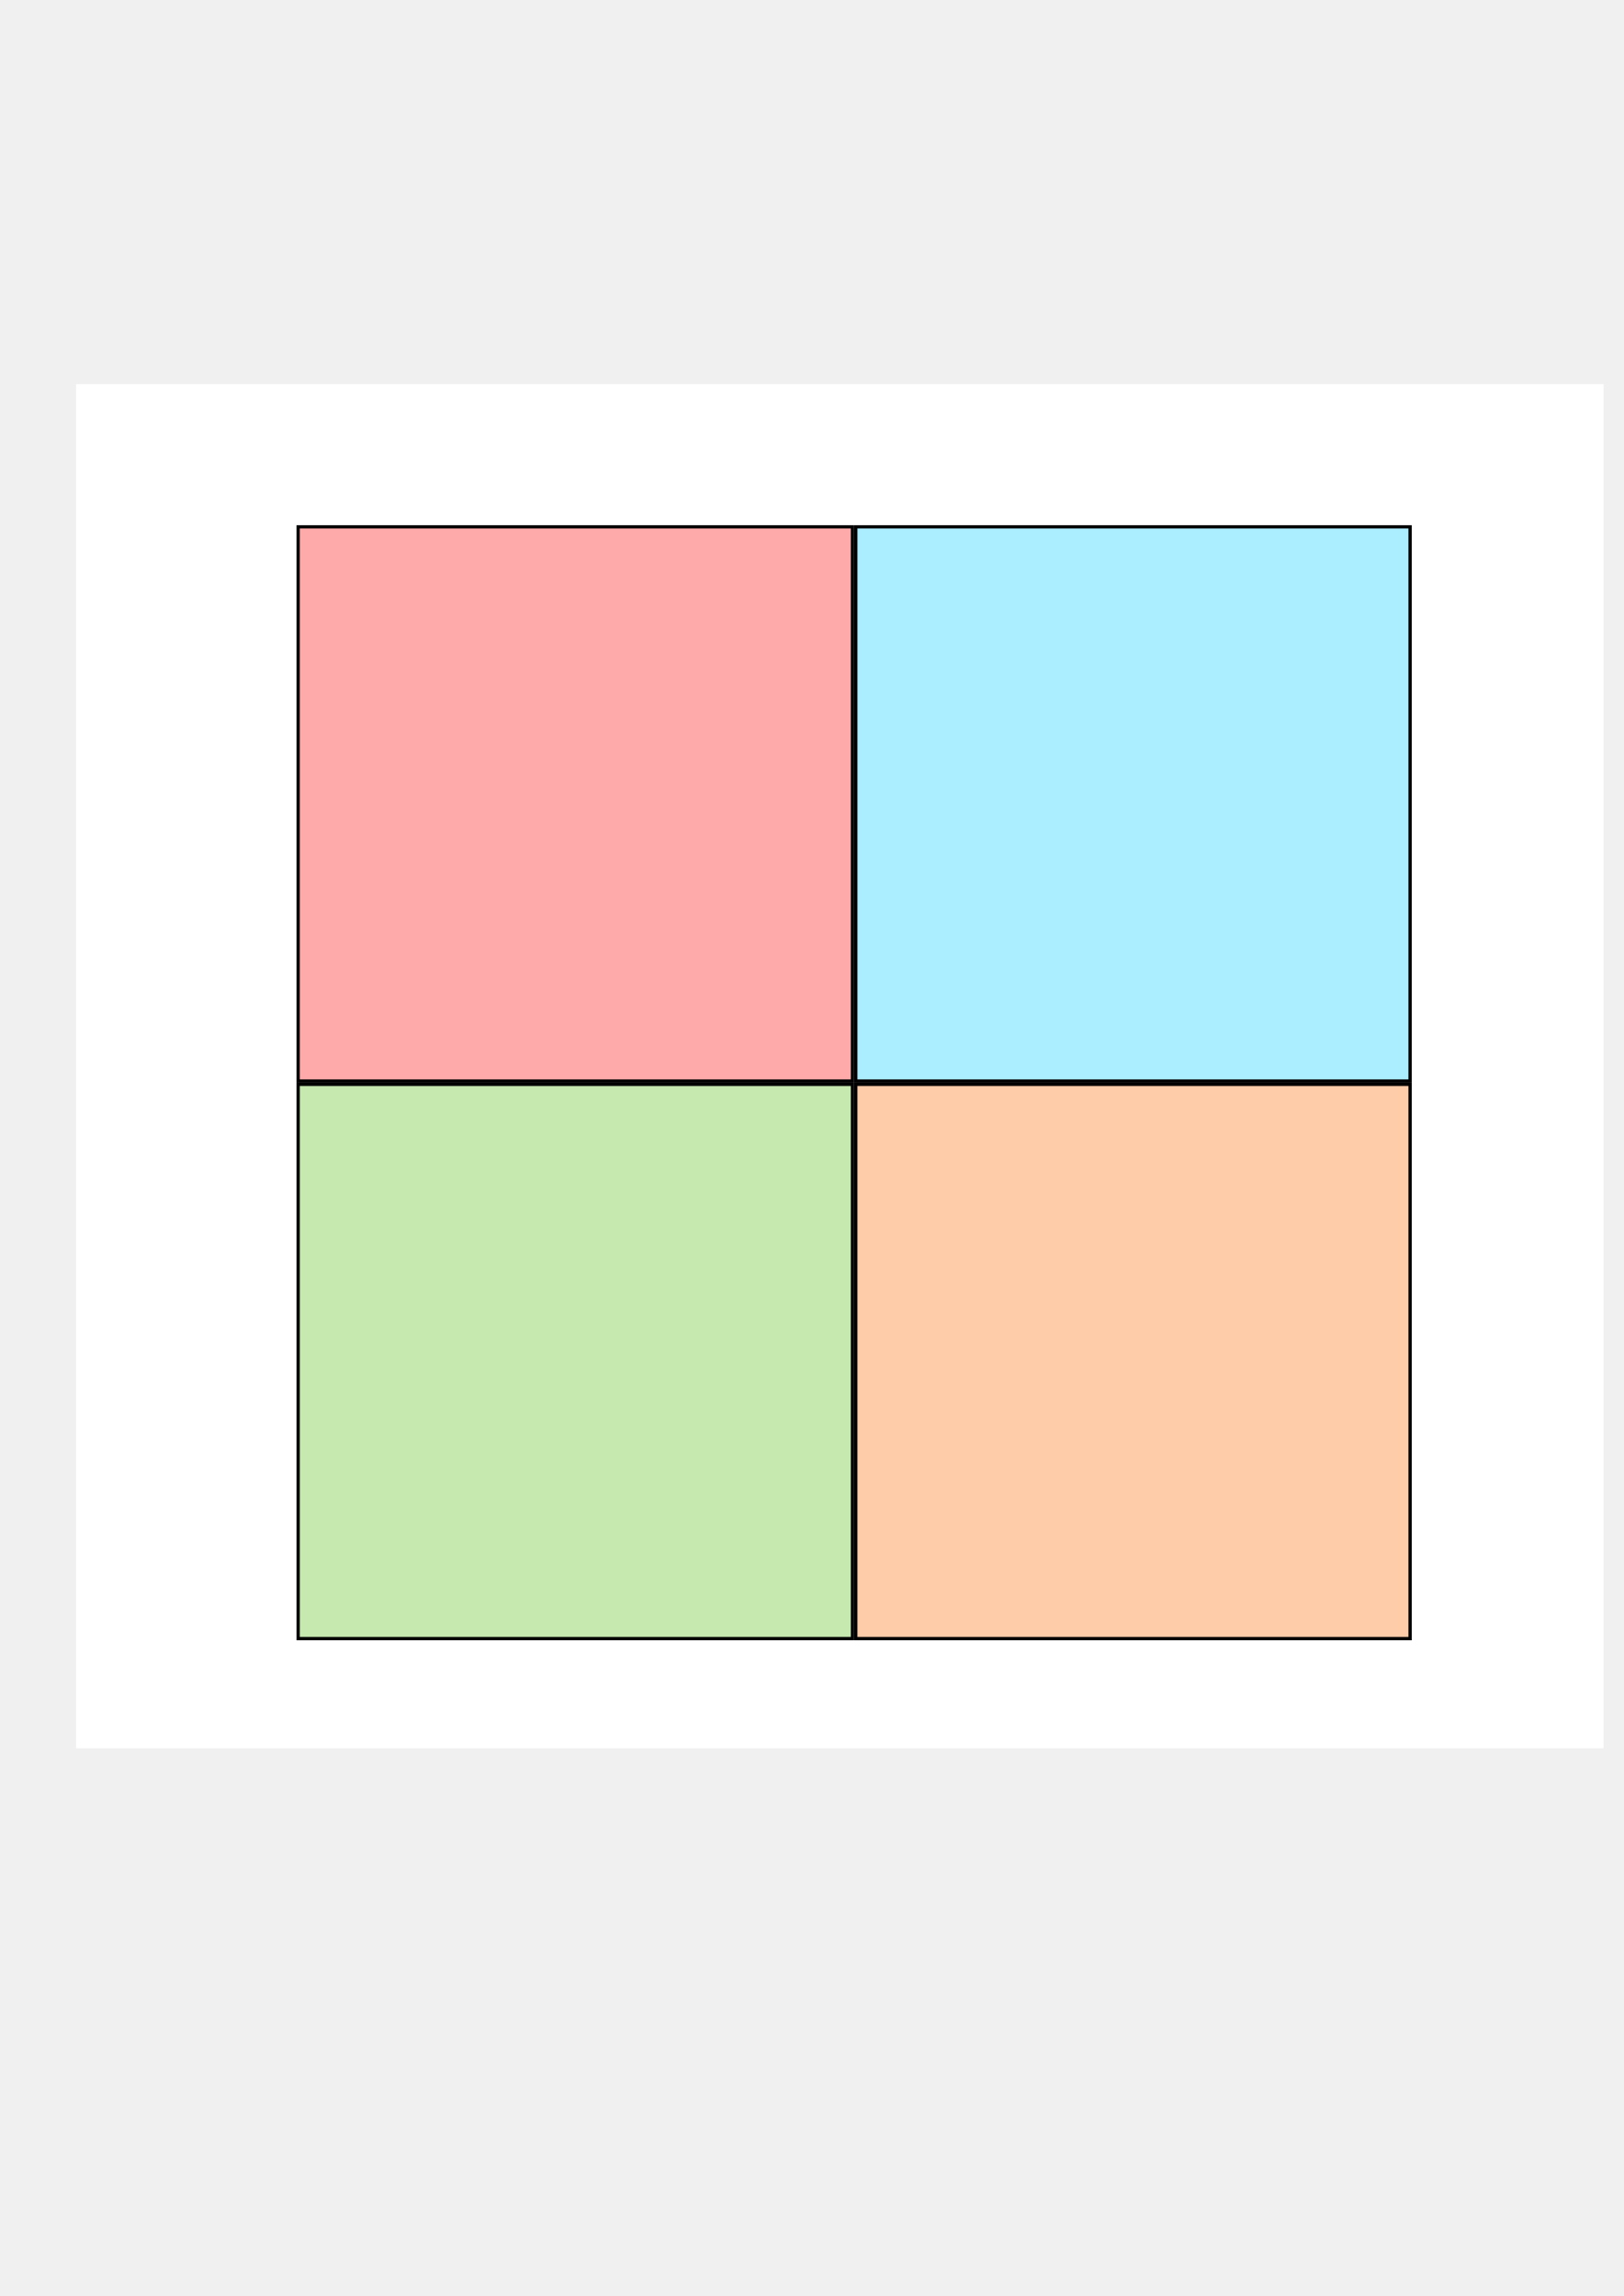
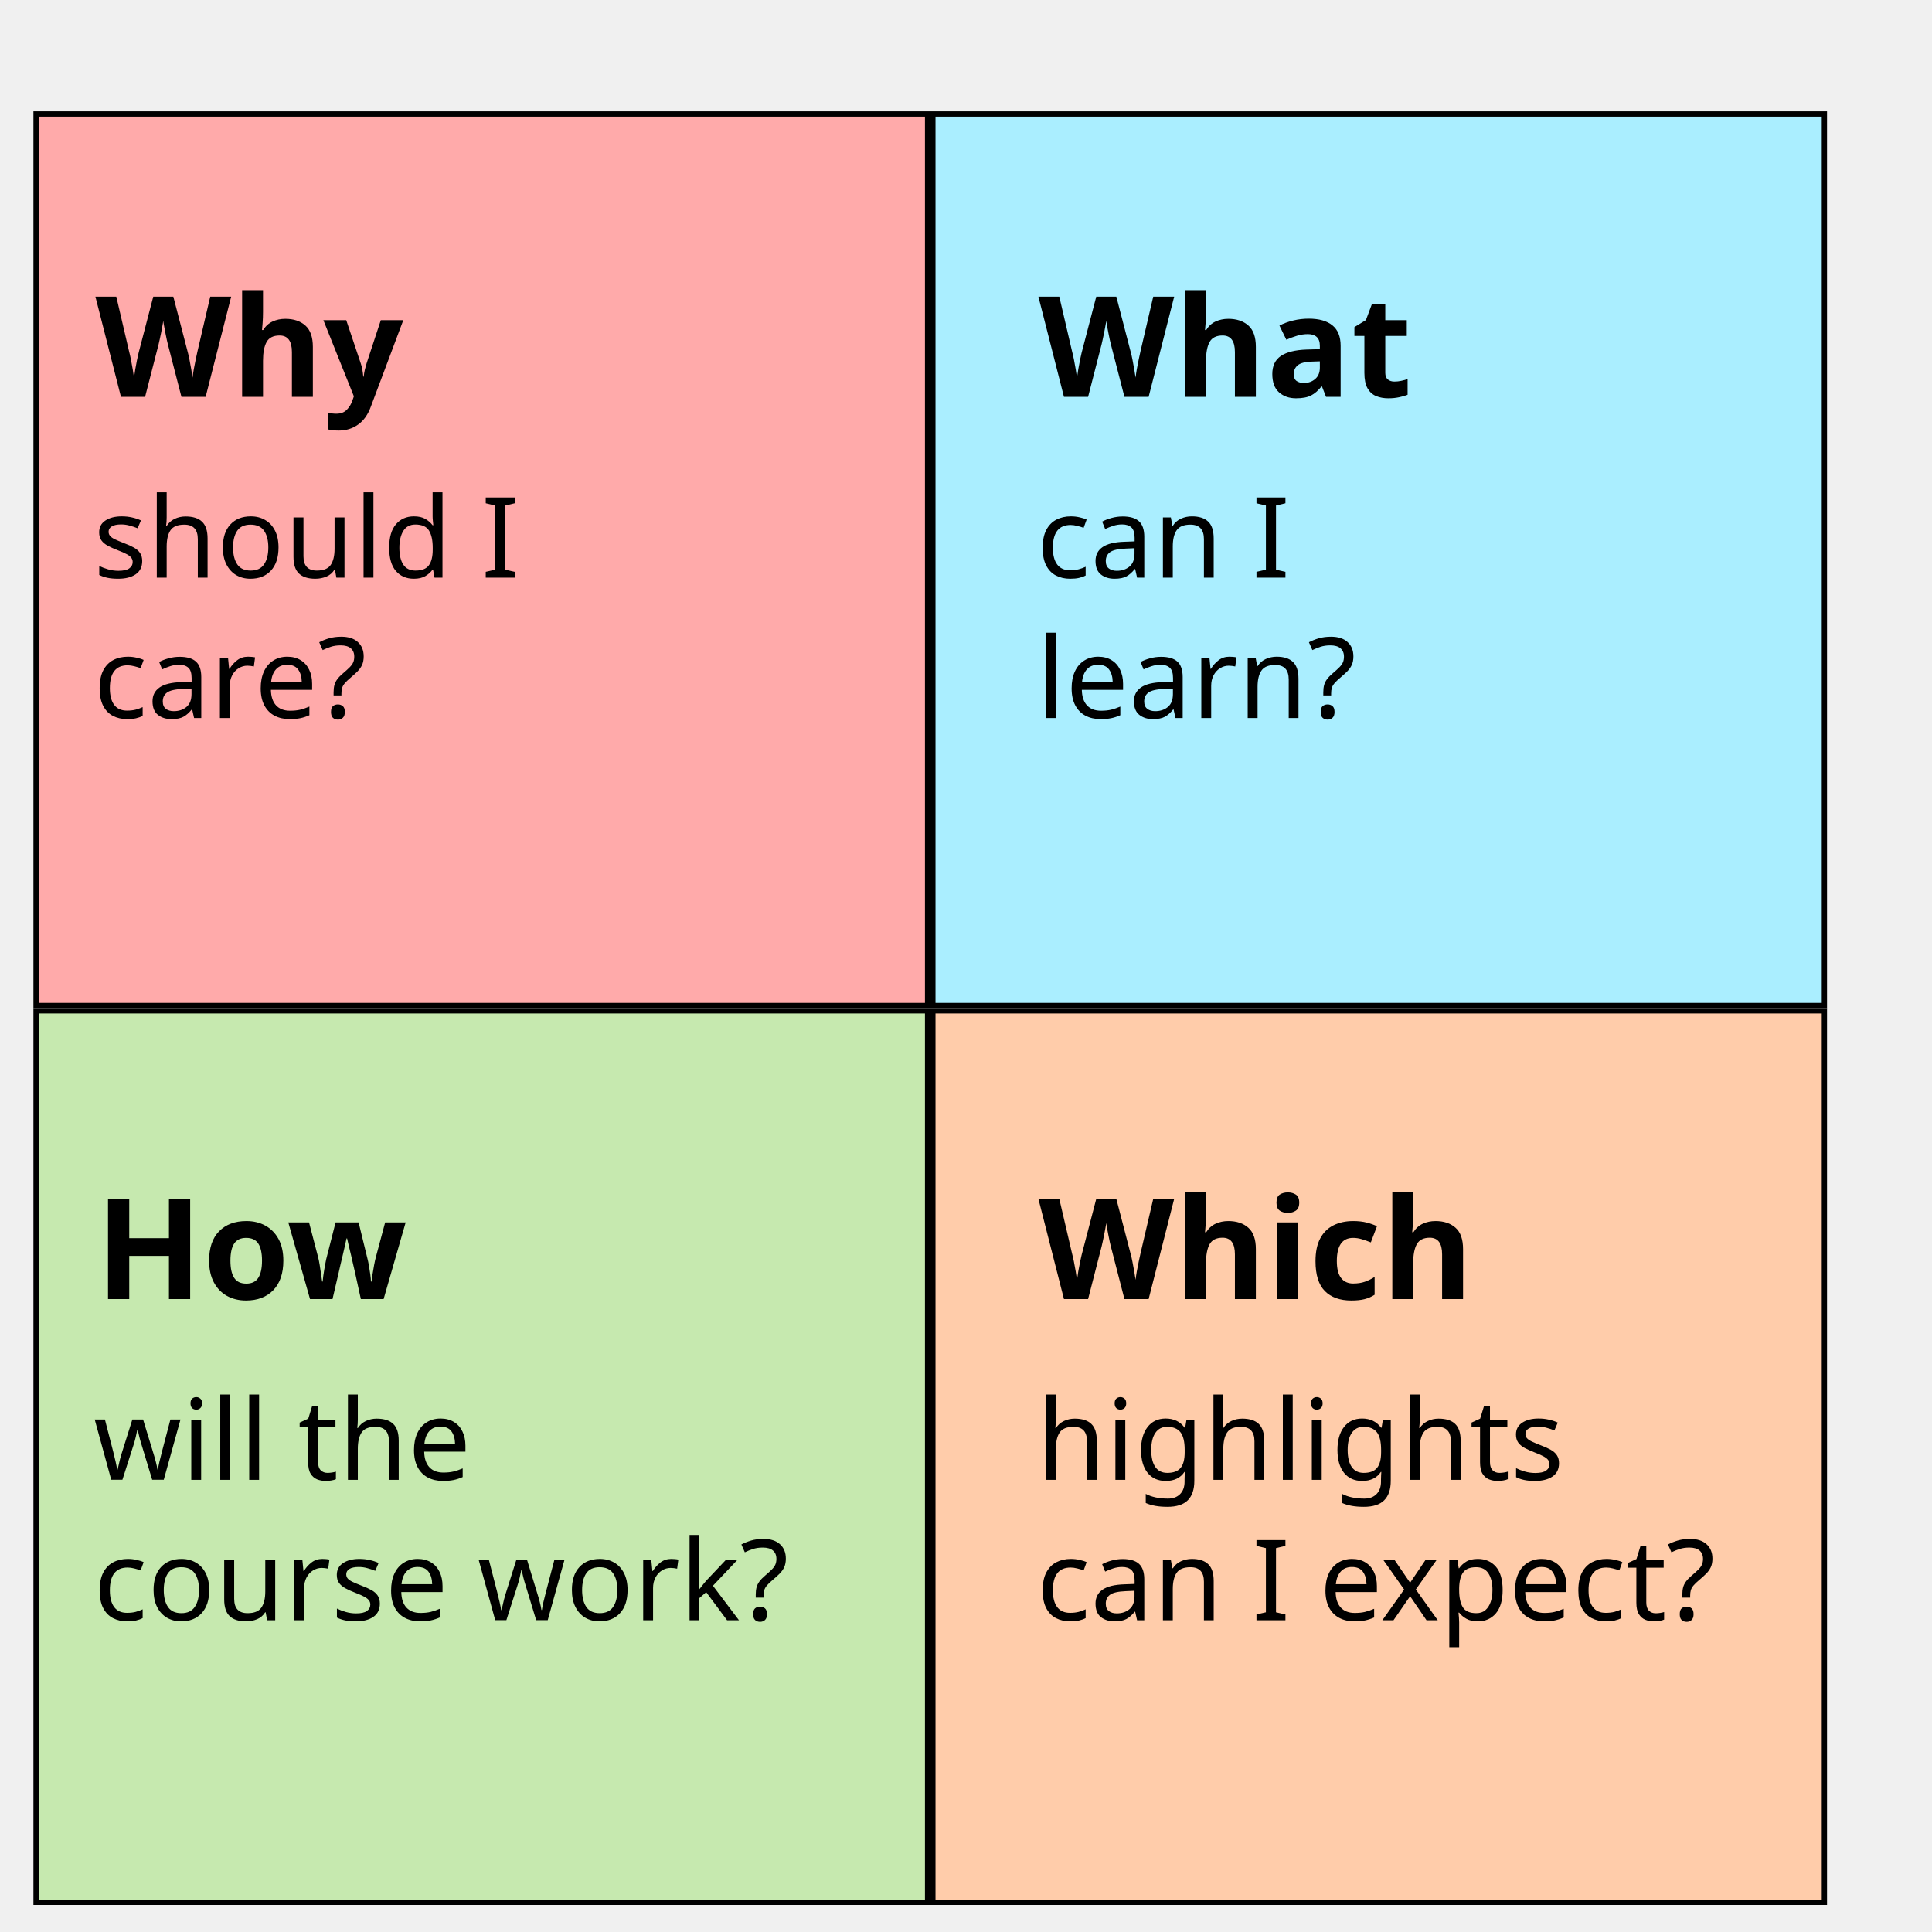
- <svg xmlns="http://www.w3.org/2000/svg" width="744.094" height="1052.362" id="svg2" version="1.1">
+ <svg xmlns="http://www.w3.org/2000/svg" width="500" height="500" id="svg2" version="1.1">
  <defs id="defs4" />
-   <g id="layer1">
-     <rect style="fill:#ffffff;fill-opacity:1;stroke:#ffffff;stroke-width:3.185;stroke-linecap:round;stroke-miterlimit:4;stroke-opacity:1;stroke-dasharray:none;stroke-dashoffset:0" id="rect3167" width="696.821" height="622.069" x="36.458" y="177.662" />
-     <rect style="fill:#ffaaaa;fill-opacity:1;stroke:#000000;stroke-width:1.503;stroke-linecap:round;stroke-miterlimit:4;stroke-opacity:1;stroke-dasharray:none;stroke-dashoffset:0" id="rect3069" width="254.035" height="254.035" x="136.632" y="241.471" />
-     <rect y="241.471" x="392.17" height="254.035" width="254.035" id="rect3071" style="fill:#aaeeff;fill-opacity:1;stroke:#000000;stroke-width:1.503;stroke-linecap:round;stroke-miterlimit:4;stroke-opacity:1;stroke-dasharray:none;stroke-dashoffset:0" />
-     <rect style="fill:#ffccaa;fill-opacity:1;stroke:#000000;stroke-width:1.503;stroke-linecap:round;stroke-miterlimit:4;stroke-opacity:1;stroke-dasharray:none;stroke-dashoffset:0" id="rect3073" width="254.035" height="254.035" x="392.17" y="497.009" />
-     <rect y="497.009" x="136.632" height="254.035" width="254.035" id="rect3075" style="fill:#c6e9af;fill-opacity:1;stroke:#000000;stroke-width:1.503;stroke-linecap:round;stroke-miterlimit:4;stroke-opacity:1;stroke-dasharray:none;stroke-dashoffset:0" />
-     <g id="g3093">
-       <flowRoot style="font-size:40px;font-style:normal;font-weight:normal;line-height:125%;letter-spacing:0px;word-spacing:0px;fill:#000000;fill-opacity:1;stroke:none;font-family:Sans" id="flowRoot3077" xml:space="preserve">
-         <flowRegion id="flowRegion3079">
-           <rect y="264.443" x="153.543" height="84.853" width="222.234" id="rect3081" />
+   <g id="layer1" transform="translate(0,-552.3622)">
+     <rect style="fill:#ffaaaa;fill-opacity:1;stroke:#000000;stroke-width:1.365;stroke-linecap:round;stroke-miterlimit:4;stroke-dasharray:none;stroke-dashoffset:0;stroke-opacity:1" id="rect3069" width="230.728" height="230.728" x="9.333" y="581.861" />
+     <rect y="581.861" x="241.425" height="230.728" width="230.728" id="rect3071" style="fill:#aaeeff;fill-opacity:1;stroke:#000000;stroke-width:1.365;stroke-linecap:round;stroke-miterlimit:4;stroke-dasharray:none;stroke-dashoffset:0;stroke-opacity:1" />
+     <rect style="fill:#ffccaa;fill-opacity:1;stroke:#000000;stroke-width:1.365;stroke-linecap:round;stroke-miterlimit:4;stroke-dasharray:none;stroke-dashoffset:0;stroke-opacity:1" id="rect3073" width="230.728" height="230.728" x="241.425" y="813.955" />
+     <rect y="813.955" x="9.333" height="230.728" width="230.728" id="rect3075" style="fill:#c6e9af;fill-opacity:1;stroke:#000000;stroke-width:1.365;stroke-linecap:round;stroke-miterlimit:4;stroke-dasharray:none;stroke-dashoffset:0;stroke-opacity:1" />
+     <g id="g3093" transform="matrix(0.9082507,0,0,0.9082507,-114.7637,382.7479)">
+       <text xml:space="preserve" style="font-style:normal;font-weight:normal;line-height:0.01%;font-family:sans-serif;letter-spacing:0px;word-spacing:0px;fill:#000000;fill-opacity:1;stroke:none" x="153.543" y="299.834" id="text63">
+         <tspan x="153.543" y="299.834" id="tspan61">
+           <tspan x="153.543" y="299.834" style="font-weight:bold;font-size:40px;line-height:1.25;font-family:sans-serif" id="tspan59">Why</tspan>
+         </tspan>
+       </text>
+       <text xml:space="preserve" style="font-style:normal;font-weight:normal;line-height:0.01%;font-family:sans-serif;letter-spacing:0px;word-spacing:0px;fill:#000000;fill-opacity:1;stroke:none" x="152.988" y="351.344" id="text73">
+         <tspan x="152.988" y="351.344" id="tspan67">
+           <tspan x="152.988" y="351.344" style="font-size:32px;line-height:1.25;font-family:sans-serif" id="tspan65">should I </tspan>
+         </tspan>
+         <tspan x="152.988" y="391.344" id="tspan71">
+           <tspan x="152.988" y="391.344" style="font-size:32px;line-height:1.25;font-family:sans-serif" id="tspan69">care?</tspan>
+         </tspan>
+       </text>
+     </g>
+     <g id="g3103" transform="matrix(0.9082507,0,0,0.9082507,129.2838,382.7479)">
+       <text xml:space="preserve" style="font-style:normal;font-weight:normal;line-height:0.01%;font-family:sans-serif;letter-spacing:0px;word-spacing:0px;fill:#000000;fill-opacity:1;stroke:none" x="153.543" y="299.834" id="text79">
+         <tspan x="153.543" y="299.834" id="tspan77">
+           <tspan x="153.543" y="299.834" style="font-weight:bold;font-size:40px;line-height:1.25;font-family:sans-serif" id="tspan75">What</tspan>
+         </tspan>
+       </text>
+       <text xml:space="preserve" style="font-style:normal;font-weight:normal;line-height:0.01%;font-family:sans-serif;letter-spacing:0px;word-spacing:0px;fill:#000000;fill-opacity:1;stroke:none" x="152.988" y="351.344" id="text91">
+         <tspan x="152.988" y="351.344" id="tspan85">
+           <tspan x="152.988" y="351.344" style="font-size:32px;line-height:1.25;font-family:sans-serif" id="tspan81">can I </tspan>
+           <tspan dx="0" x="240.363" y="351.344" style="font-size:32px;line-height:1.25;font-family:sans-serif" id="tspan83" />
+         </tspan>
+         <tspan x="152.988" y="391.344" id="tspan89">
+           <tspan x="152.988" y="391.344" style="font-size:32px;line-height:1.25;font-family:sans-serif" id="tspan87">learn?</tspan>
+         </tspan>
+       </text>
+       <flowRoot xml:space="preserve" id="flowRoot3159" style="font-style:normal;font-weight:normal;line-height:0.01%;font-family:sans-serif;letter-spacing:0px;word-spacing:0px;fill:#000000;fill-opacity:1;stroke:none;stroke-width:1px;stroke-linecap:butt;stroke-linejoin:miter;stroke-opacity:1">
+         <flowRegion id="flowRegion3161" style="font-family:sans-serif">
+           <rect id="rect3163" width="78.792" height="76.772" x="426.284" y="169.489" style="font-family:sans-serif" />
        </flowRegion>
-         <flowPara style="font-weight:bold" id="flowPara3083">Warum</flowPara>
-       </flowRoot>
-       <flowRoot transform="translate(-8.636719,0)" style="font-size:40px;font-style:normal;font-weight:normal;line-height:125%;letter-spacing:0px;word-spacing:0px;fill:#000000;fill-opacity:1;stroke:none;font-family:Sans" id="flowRoot3085" xml:space="preserve">
-         <flowRegion id="flowRegion3087">
-           <rect y="323.032" x="161.624" height="149.503" width="216.173" id="rect3089" />
-         </flowRegion>
-         <flowPara style="font-size:32px" id="flowPara3091">soll ich mich auf den Stoff einlassen?</flowPara>
+         <flowPara id="flowPara3165" style="font-size:40px;line-height:1.25;font-family:sans-serif"> </flowPara>
      </flowRoot>
    </g>
-     <g id="g3103" transform="translate(268.7006,0)">
-       <flowRoot xml:space="preserve" id="flowRoot3105" style="font-size:40px;font-style:normal;font-weight:normal;line-height:125%;letter-spacing:0px;word-spacing:0px;fill:#000000;fill-opacity:1;stroke:none;font-family:Sans">
-         <flowRegion id="flowRegion3107">
-           <rect id="rect3109" width="222.234" height="84.853" x="153.543" y="264.443" />
-         </flowRegion>
-         <flowPara id="flowPara3111" style="font-weight:bold">Was</flowPara>
-       </flowRoot>
-       <flowRoot xml:space="preserve" id="flowRoot3113" style="font-size:40px;font-style:normal;font-weight:normal;line-height:125%;letter-spacing:0px;word-spacing:0px;fill:#000000;fill-opacity:1;stroke:none;font-family:Sans" transform="translate(-8.636719,0)">
-         <flowRegion id="flowRegion3115">
-           <rect id="rect3117" width="216.173" height="149.503" x="161.624" y="323.032" />
-         </flowRegion>
-         <flowPara id="flowPara3119" style="font-size:32px">kann ich</flowPara>
-         <flowPara style="font-size:32px" id="flowPara3157">hier lernen?</flowPara>
-       </flowRoot>
-       <flowRoot xml:space="preserve" id="flowRoot3159" style="fill:black;stroke:none;stroke-opacity:1;stroke-width:1px;stroke-linejoin:miter;stroke-linecap:butt;fill-opacity:1;font-family:Sans;font-style:normal;font-weight:normal;font-size:40px;line-height:125%;letter-spacing:0px;word-spacing:0px">
-         <flowRegion id="flowRegion3161">
-           <rect id="rect3163" width="78.792" height="76.772" x="426.284" y="169.489" />
-         </flowRegion>
-         <flowPara id="flowPara3165" />
-       </flowRoot>
+     <g transform="matrix(0.9082507,0,0,0.9082507,129.2838,616.24)" id="g3121">
+       <text xml:space="preserve" style="font-style:normal;font-weight:normal;line-height:0.01%;font-family:sans-serif;letter-spacing:0px;word-spacing:0px;fill:#000000;fill-opacity:1;stroke:none" x="153.543" y="299.834" id="text97">
+         <tspan x="153.543" y="299.834" id="tspan95">
+           <tspan x="153.543" y="299.834" style="font-weight:bold;font-size:40px;line-height:1.25;font-family:sans-serif" id="tspan93">Which</tspan>
+         </tspan>
+       </text>
+       <text xml:space="preserve" style="font-style:normal;font-weight:normal;line-height:0.01%;font-family:sans-serif;letter-spacing:0px;word-spacing:0px;fill:#000000;fill-opacity:1;stroke:none" x="152.988" y="351.344" id="text109">
+         <tspan x="152.988" y="351.344" id="tspan103">
+           <tspan x="152.988" y="351.344" style="font-size:32px;line-height:1.25;font-family:sans-serif" id="tspan99">highlights</tspan>
+           <tspan dx="0" x="310.426" y="351.344" style="font-size:32px;line-height:1.25;font-family:sans-serif" id="tspan101" />
+         </tspan>
+         <tspan x="152.988" y="391.344" id="tspan107">
+           <tspan x="152.988" y="391.344" style="font-size:32px;line-height:1.25;font-family:sans-serif" id="tspan105">can I expect?</tspan>
+         </tspan>
+       </text>
    </g>
-     <g transform="translate(268.7006,262.6397)" id="g3121">
-       <flowRoot style="font-size:40px;font-style:normal;font-weight:normal;line-height:125%;letter-spacing:0px;word-spacing:0px;fill:#000000;fill-opacity:1;stroke:none;font-family:Sans" id="flowRoot3123" xml:space="preserve">
-         <flowRegion id="flowRegion3125">
-           <rect y="264.443" x="153.543" height="84.853" width="222.234" id="rect3127" />
-         </flowRegion>
-         <flowPara style="font-weight:bold" id="flowPara3129">Was für</flowPara>
-       </flowRoot>
-       <flowRoot transform="translate(-8.636719,0)" style="font-size:40px;font-style:normal;font-weight:normal;line-height:125%;letter-spacing:0px;word-spacing:0px;fill:#000000;fill-opacity:1;stroke:none;font-family:Sans" id="flowRoot3131" xml:space="preserve">
-         <flowRegion id="flowRegion3133">
-           <rect y="323.032" x="161.624" height="145.462" width="208.091" id="rect3135" />
-         </flowRegion>
-         <flowPara style="font-size:32px" id="flowPara3137">Dinge sind hier noch interessant?</flowPara>
-       </flowRoot>
-     </g>
-     <g id="g3139" transform="translate(0,262.6397)">
-       <flowRoot xml:space="preserve" id="flowRoot3141" style="font-size:40px;font-style:normal;font-weight:normal;line-height:125%;letter-spacing:0px;word-spacing:0px;fill:#000000;fill-opacity:1;stroke:none;font-family:Sans">
-         <flowRegion id="flowRegion3143">
-           <rect id="rect3145" width="222.234" height="84.853" x="153.543" y="264.443" />
-         </flowRegion>
-         <flowPara id="flowPara3147" style="font-weight:bold">Wie</flowPara>
-       </flowRoot>
-       <flowRoot xml:space="preserve" id="flowRoot3149" style="font-size:40px;font-style:normal;font-weight:normal;line-height:125%;letter-spacing:0px;word-spacing:0px;fill:#000000;fill-opacity:1;stroke:none;font-family:Sans" transform="translate(-8.636719,0)">
-         <flowRegion id="flowRegion3151">
-           <rect id="rect3153" width="232.335" height="147.482" x="161.624" y="323.032" />
-         </flowRegion>
-         <flowPara id="flowPara3155" style="font-size:32px">werde ich mich hier beschäftigen?</flowPara>
-       </flowRoot>
+     <g id="g3139" transform="matrix(0.9082507,0,0,0.9082507,-114.7637,616.24)">
+       <text xml:space="preserve" style="font-style:normal;font-weight:normal;line-height:0.01%;font-family:sans-serif;letter-spacing:0px;word-spacing:0px;fill:#000000;fill-opacity:1;stroke:none" x="153.543" y="299.834" id="text115">
+         <tspan x="153.543" y="299.834" id="tspan113">
+           <tspan x="153.543" y="299.834" style="font-weight:bold;font-size:40px;line-height:1.25;font-family:sans-serif" id="tspan111">How</tspan>
+         </tspan>
+       </text>
+       <text xml:space="preserve" style="font-style:normal;font-weight:normal;line-height:0.01%;font-family:sans-serif;letter-spacing:0px;word-spacing:0px;fill:#000000;fill-opacity:1;stroke:none" x="152.988" y="351.344" id="text125">
+         <tspan x="152.988" y="351.344" id="tspan119">
+           <tspan x="152.988" y="351.344" style="font-size:32px;line-height:1.25;font-family:sans-serif" id="tspan117">will the </tspan>
+         </tspan>
+         <tspan x="152.988" y="391.344" id="tspan123">
+           <tspan x="152.988" y="391.344" style="font-size:32px;line-height:1.25;font-family:sans-serif" id="tspan121">course work?</tspan>
+         </tspan>
+       </text>
    </g>
  </g>
</svg>
